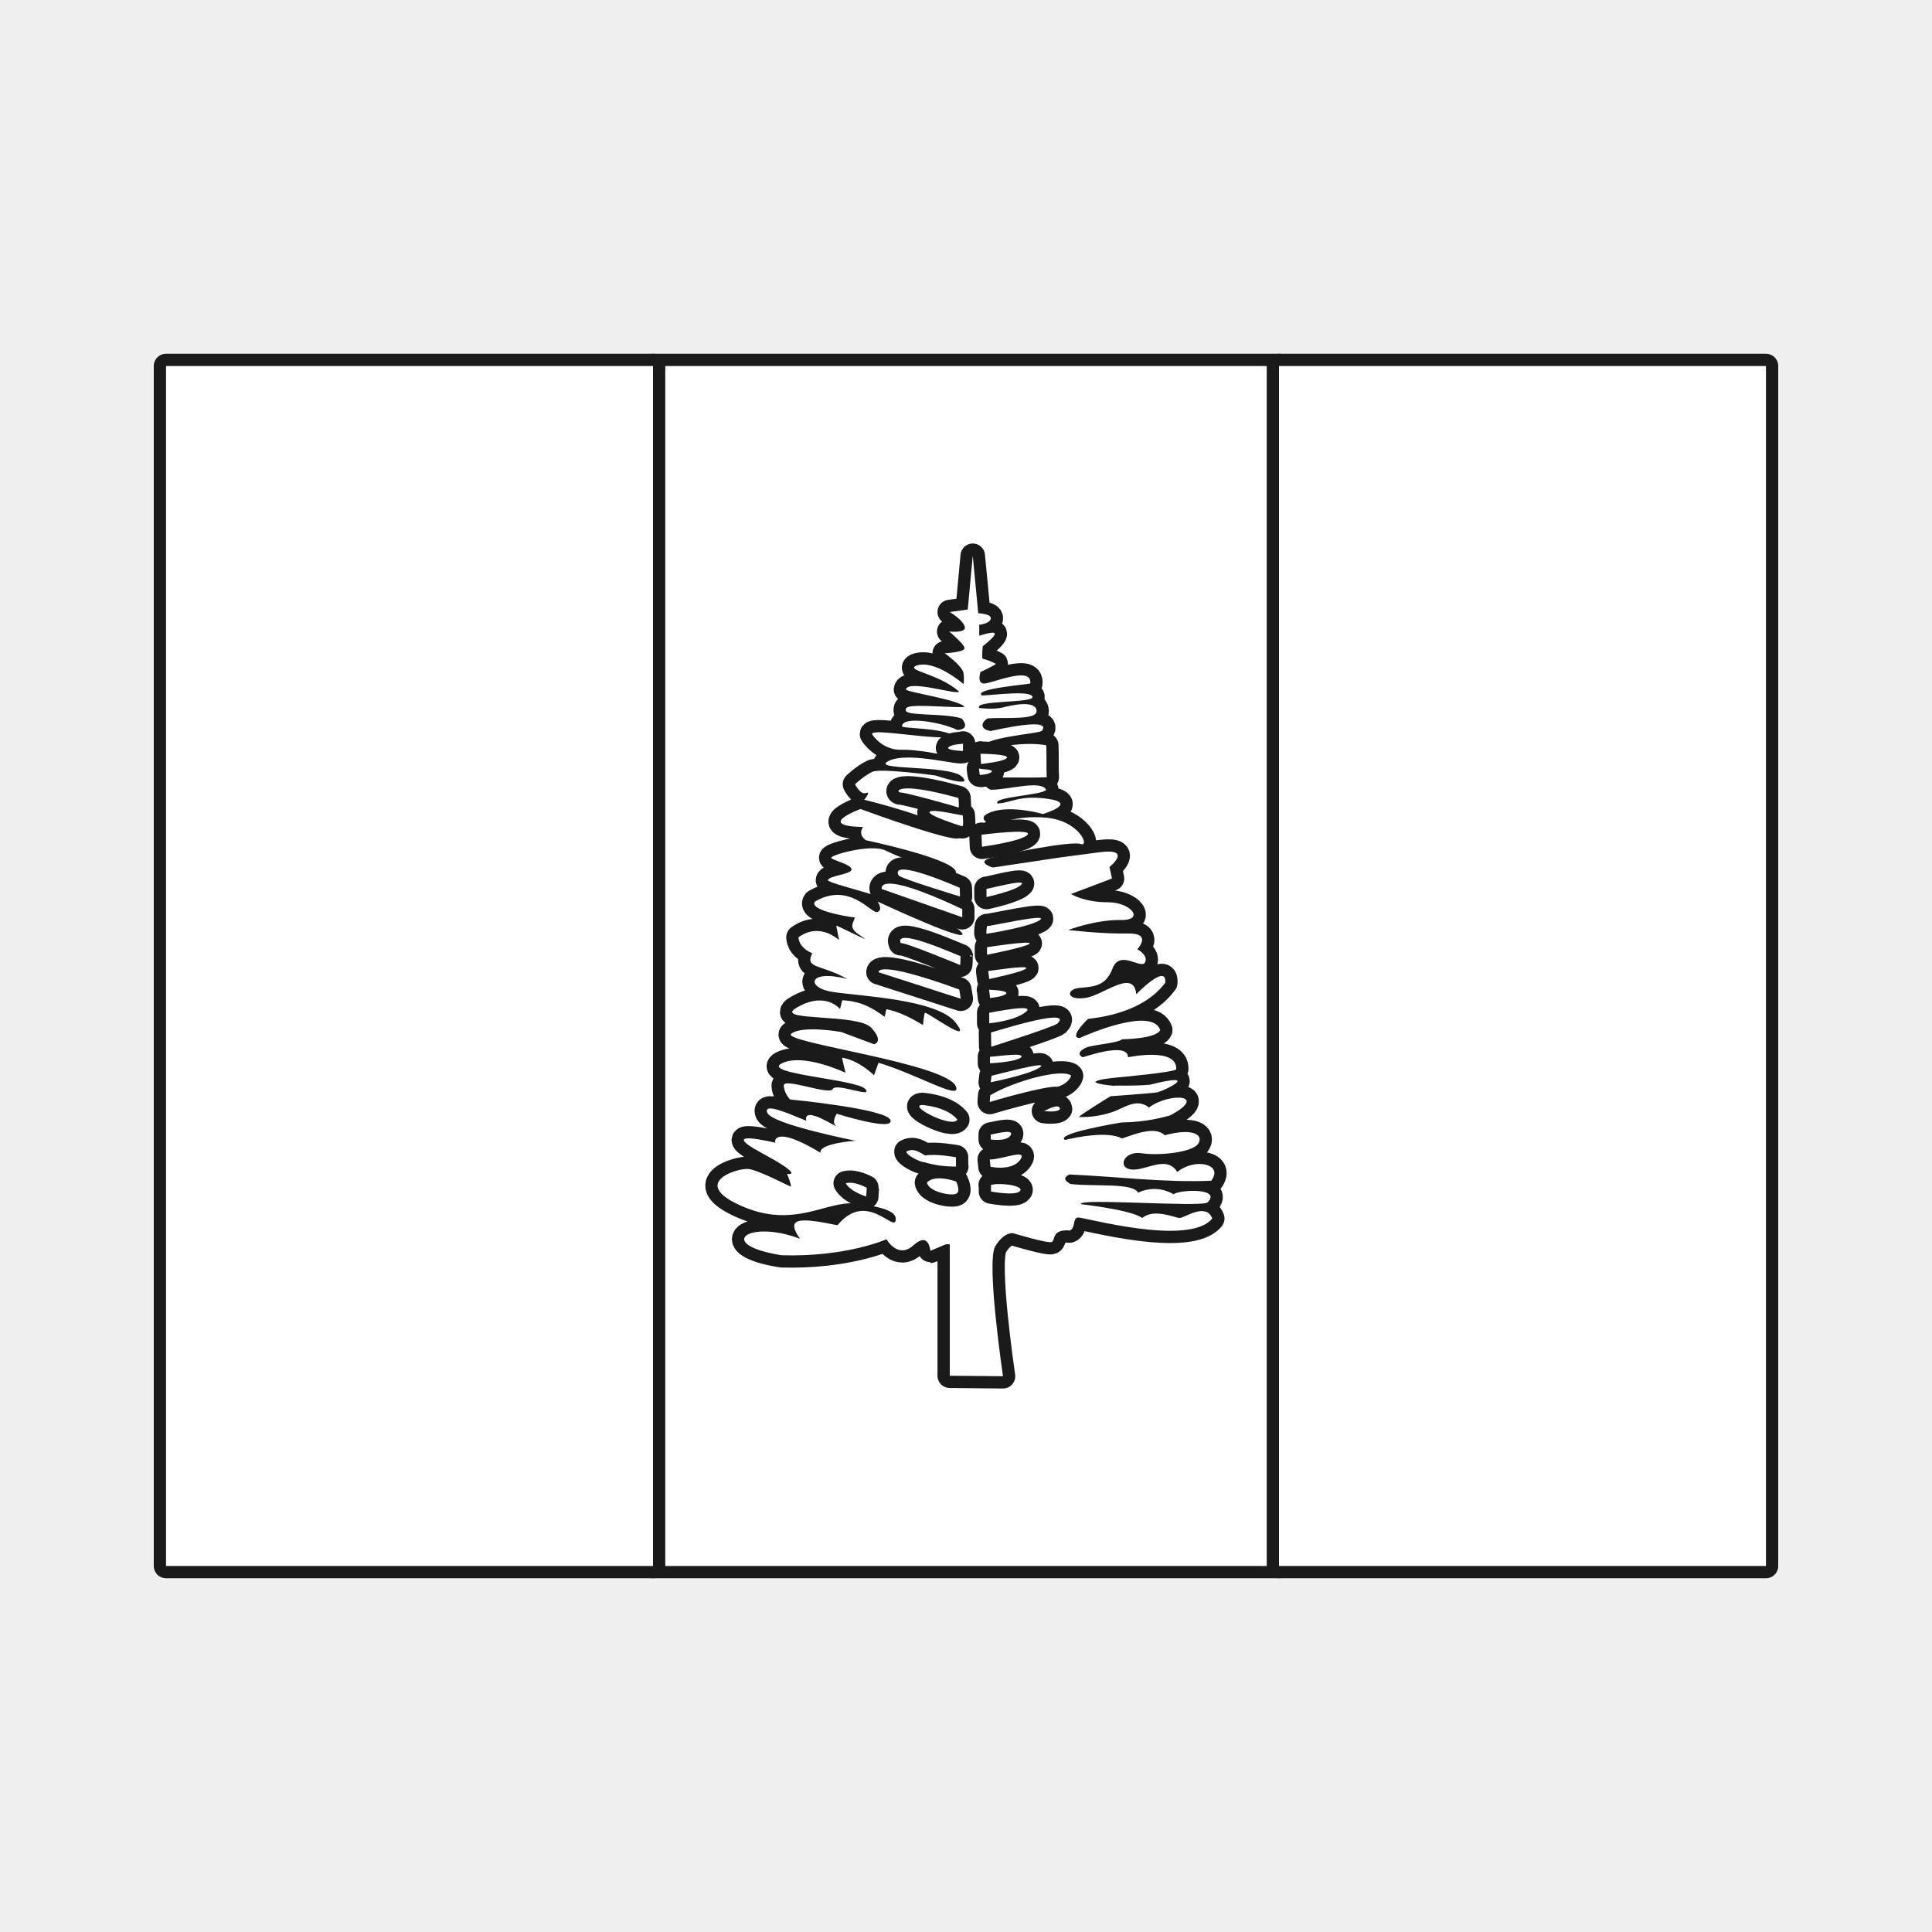
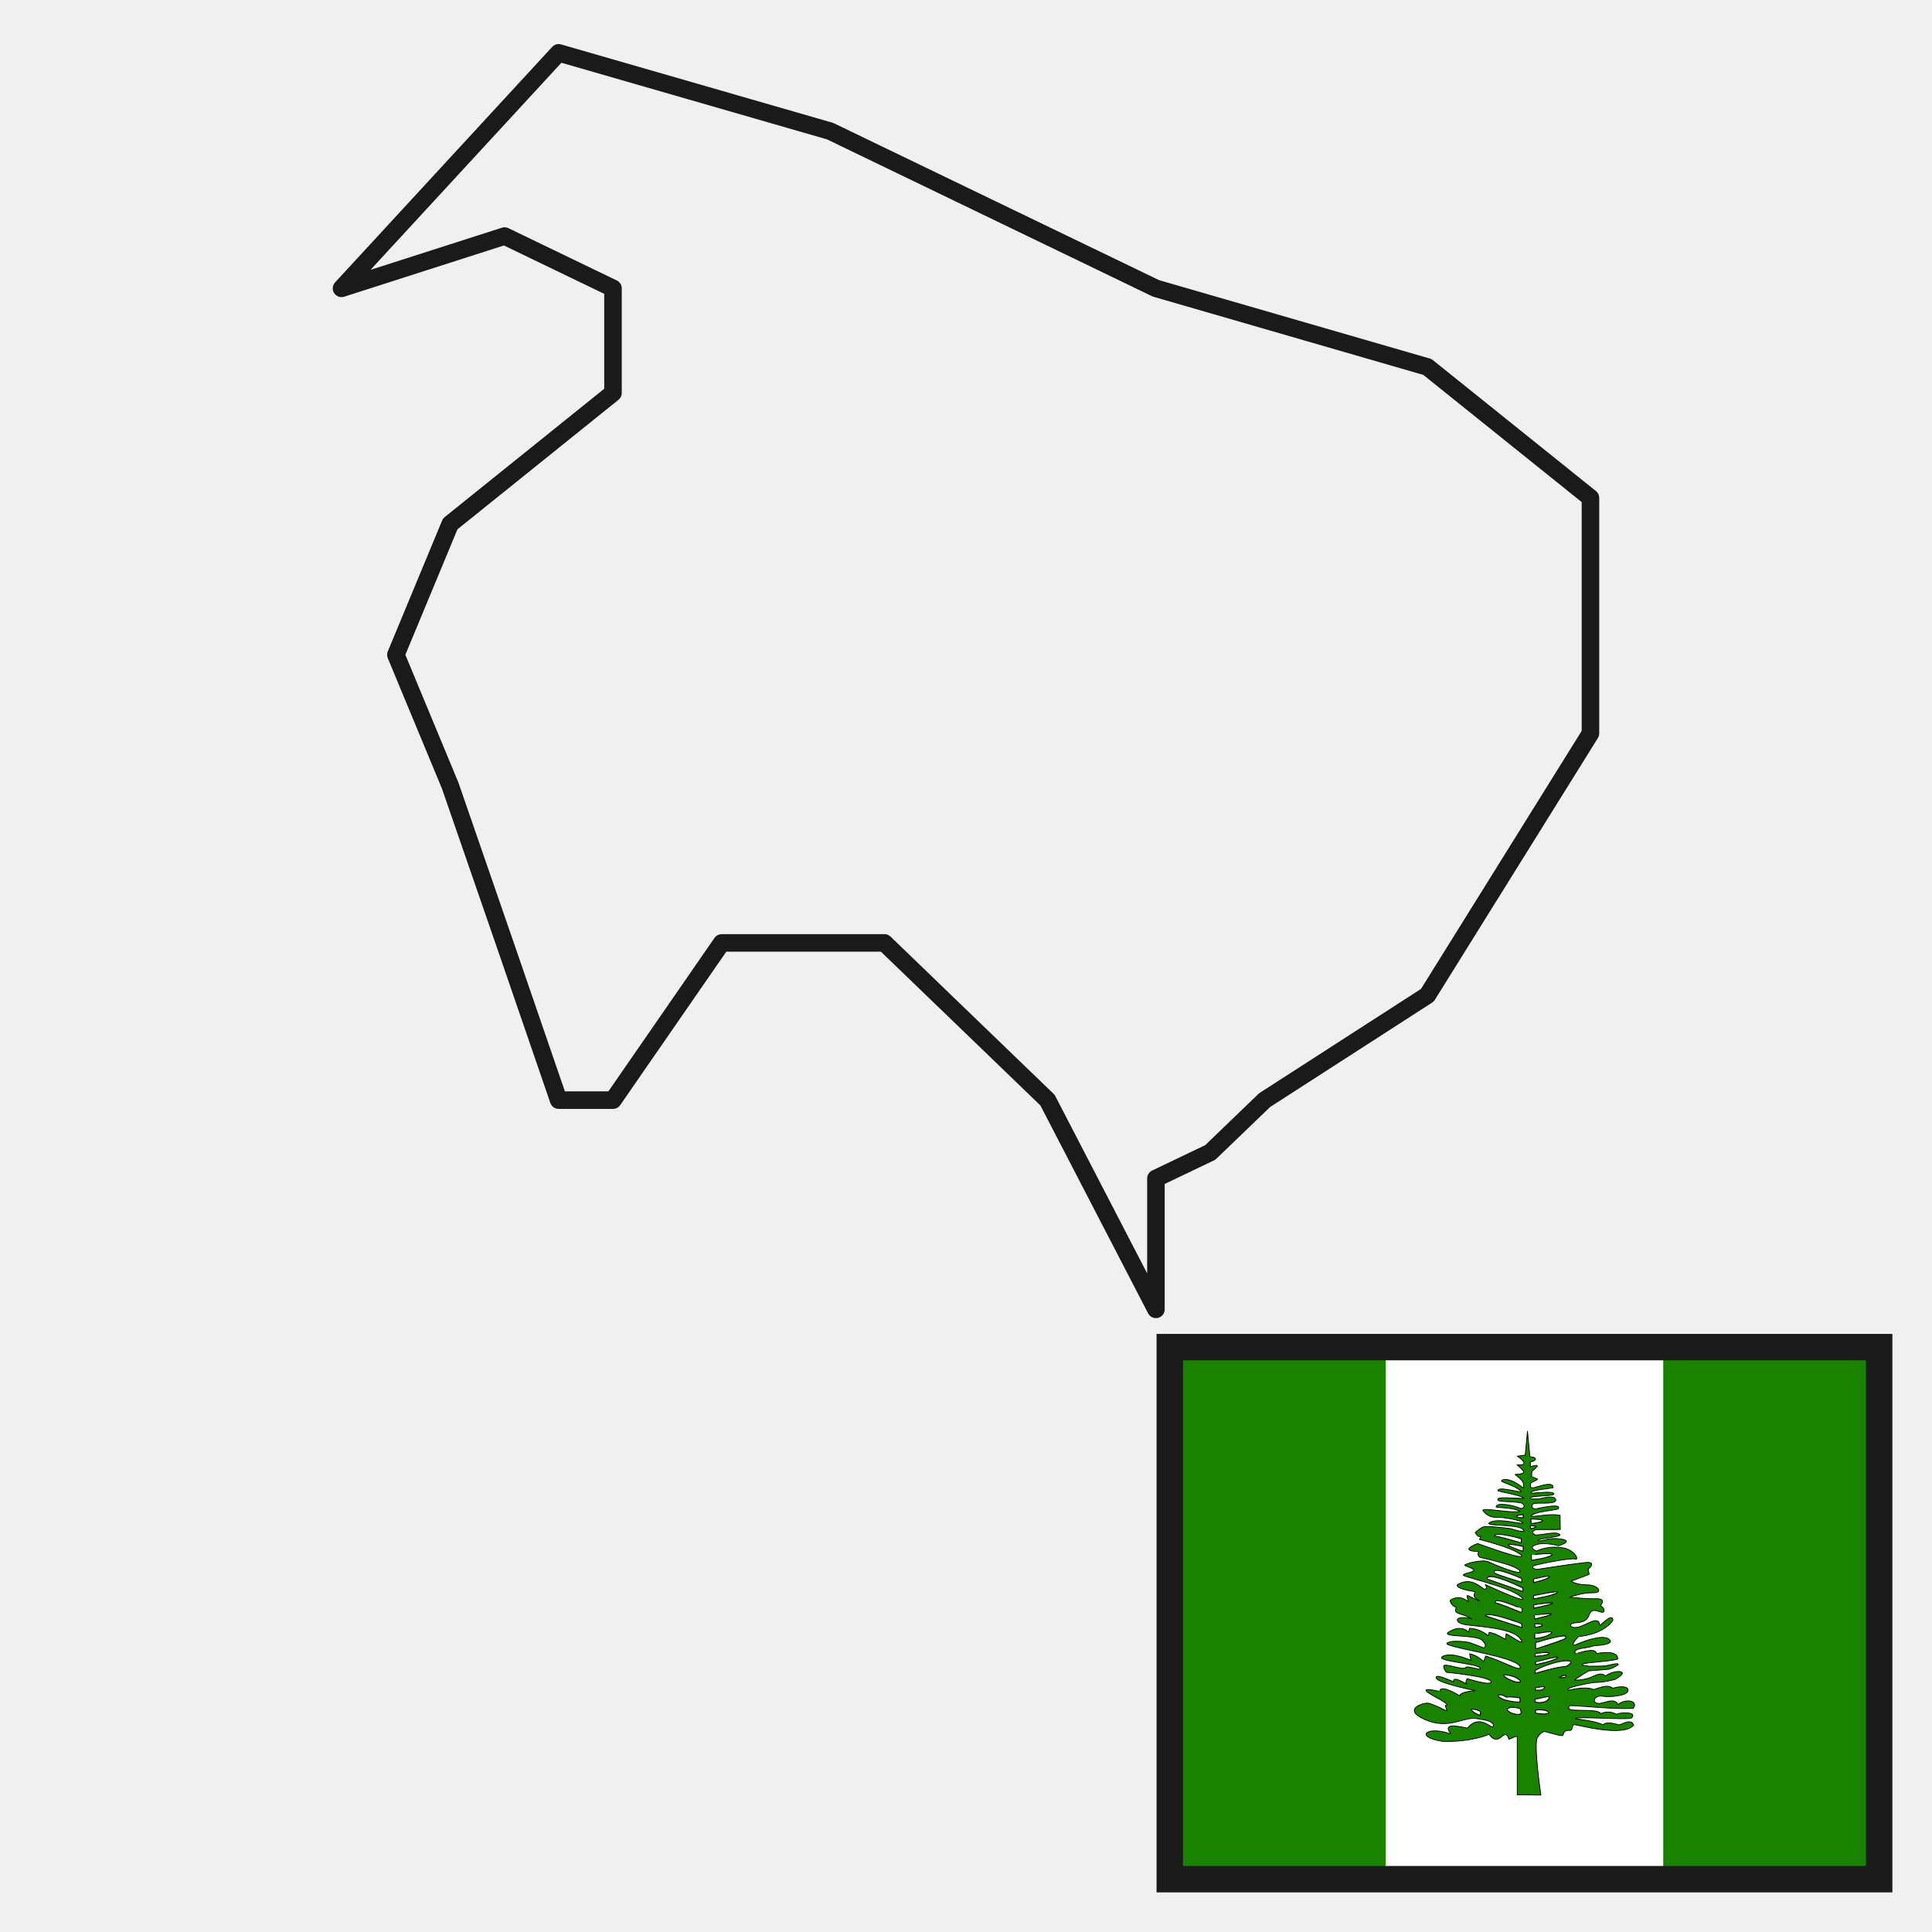
- <svg xmlns="http://www.w3.org/2000/svg" viewBox="0 0 512 512" data-copyright="© 2026 Sensory App House">
-   <g data-fit="1" transform="translate(44.00 97.00) scale(0.6625)">
+ <svg xmlns="http://www.w3.org/2000/svg" viewBox="0 0 512 512">
+   <g transform="translate(57.75 -17.75) scale(0.7744)">
+     <path d="M 209.5 67.8 L 321.0 121.6 L 413.9 148.5 L 469.7 193.3 L 469.7 273.9 L 413.9 363.5 L 358.2 399.4 L 339.6 417.3 L 321.0 426.2 L 321.0 453.1 L 321.0 471.0 L 283.9 399.4 L 228.1 345.6 L 172.4 345.6 L 135.2 399.4 L 116.6 399.4 L 98.1 345.6 L 79.5 291.8 L 60.9 247.0 L 79.5 202.2 L 135.2 157.4 L 135.2 121.6 L 98.1 103.7 L 42.3 121.6 L 116.6 41.0 L 209.5 67.8 Z" fill="none" stroke="#1a1a1a" stroke-width="6" stroke-linejoin="round" fill-rule="evenodd" />
+   </g>
+   <rect x="310" y="357" width="188" height="141" fill="#ffffff" />
+   <g transform="translate(310 357) scale(0.29375)">
    <g fill-rule="evenodd">
-       <path fill="#FFFFFF" d="M194.8 0h250.4v480H194.8z" stroke="#1a1a1a" stroke-width="9.81" stroke-linejoin="round" stroke-linecap="round" paint-order="stroke fill" />
-       <path fill="#FFFFFF" d="M0 0h194.8v480H0zm445.2 0H640v480H445.2z" stroke="#1a1a1a" stroke-width="9.81" stroke-linejoin="round" stroke-linecap="round" paint-order="stroke fill" />
-       <path fill="#FFFFFF" stroke="#1a1a1a" stroke-linecap="round" stroke-linejoin="round" stroke-width="9.81" d="M313.5 351.3v52.6l21.3.2s-6.8-45.8-3.1-52c3.7-6 7.2-5.2 7.2-5.2s13.9 4.2 15.4 3.5c1.5-.6-.2-5.2 7.2-4.6 2.4-.9 1.1-5 3.3-5.2s44.5 11.8 53.7.4c-2.4-6.4-10.7-.5-12.9-.2-2 0-10.3-4-15.1 0-4.4-3.3-24.4-5.5-24.4-5.5-2.6-2.6 47.6 1.3 50.5-.7 5.9-5.9-11-5.2-13.6-3.3a15 15 0 0 0-14.2-.6c-1.7-4.1-18-2.4-27-3.5-3-1.7-2.5-2.7-.5-3.8 19 .8 37.8 3.3 56.8 2.5 5.1-6.7-6.5-9.3-13.6-3.5-4.2-7-12.7-.3-18.4-1s-3-7.6 4.2-6.5 20.1-.4 22.5-3.7-1.4-6.7-13.3-3.5c-4-4-13 0-17.1 1.3-5.6-3.1-18.5-.5-22.8.6-4.3-2.6 22.5-7 22.5-7 10.4-.2 16.3-2 19.5-2.8 15.7-8.4-.2-9.3-8.4-3.2-5.1-4-10 .3-14.6 1.8a38 38 0 0 1-13.4 2c0-.6 12.6-8.3 12.6-8.3s15.3-1.1 18.4-1.5c3-.5 18.8-8.5-2.7-3.1-7.4.6-11.8.2-14.7.4-16.5-1.7 1.6-3.3 1.6-3.3s23.4-2.1 23.7-3.3c.4-9-19.1-4.8-19.3-4.8 0-6.5-18.2.2-18.2 0-3.5-2 2-4.1 2-4.1 4.8-1.2 12-1.6 13.9-3.1 0 0 13.6-.1 15.2-3.7-3.3-9.3-28.8 1.6-32.2 3.2-4.6 0 3-7.4 3.3-7.6.2-.3 21-1.1 30.9-14.5.7-8.1-11.6 4.6-11.6 4.6-1-10.6-13.4.7-20.6 1.5-7.3 1-7.5-3.3-2.5-4 5-.6 10.8-.1 13.6-7.8 2.9-7.7 11.4.4 13-2.4 1.5-2.9-3.1-5.3-3.1-5.3s6.4-6.6-4-6.3c-10.2.2-23.6-1.4-23.6-1.4s10.7-4.1 20.8-4c10 .3 4.6-7.1-5-7.1s-14.7-3.3-14.7-3.3l16.4-6.2-1-4.6s9.6-7.7-4-5.9l-15.2 2-27.4 4.1c-.2 0-7.4-2.2-.4-4s31.8-6.7 35.5-5.4-.4-9.2-13.6-10.5S331 184 331 184s-8.5-3.1-.6-5.7c7.9-2.7 20.4.9 20.4.9s14-4.2 2.4-6-15.3 1.6-20.6 1.8c-2.1-2.7 18.2-3.3 19.5-5.5-2.2-4-14.8 0-22.2 0-3-1.3-3.3-3.5.3-4.8 7.5-.3 14.6.1 22.1-.2-.2-4 0-8.7-.2-12.8-9.6-1.7-20.8 1.3-26.1 1 1.4-4.3 22-5.5 24.3-6.7 4.8-6-20.1 0-20.4 0-4.3-.6-4-3.4-1.3-5 6.4-.7 20.6 1 19.6-3.4-.8-4-10-1.9-13.6-1-3.8.9-9.3.2-9.3.2-2.3-3.2 21.5-1.9 21.3-4.4-.3-2.8-15.1-.8-20.2-.6-3.9-2.7 19-4.5 19.3-4.8.9-7.3-15.3 0-18.4 0s-1.5-4.6-1.5-4.6 6.3-2.9 6.1-3.3a22 22 0 0 0-5.2-2c-.5 0 0-5 0-5s5.2-4 4.8-5.1-6.2.9-6.2.9v-4.4s4.2-.4 4.6-2.4c.5-2-5-2.2-5-2.2l-2.2-23-2 21.5-7.2 1s5 2.9 6 5.8c.8 2.8-6.2 2-6.2 2s5.7 4.8 6.1 6.5c.5 1.8-7.9 2.2-7.9 2.2s7 5 7.5 7.9c.4 2.8 0 4.4 0 4.4s-11.6-10.1-19-7.3c-4 2 8.8 3 17.2 10.3 0 1.7-20.5-5-21.2-.8.4 1.1 21.9 4.2 23.4 7-7.8.3-24-1.7-23.4.9-1.7 3 15.2 1.3 22.3 3.7 2.1 2.4 1.9 4.4-1.7 4.6-6.9-3.3-22.1-5.7-22.2-1.5.1 1 15.8.4 21.5 4.1-7.6 1.8-33.4-3.5-33.5-1 .7 1.3 4.8 6.5 11.8 6.3s23.3 2.8 24.4 5-21.1-4.6-29.4-.6c-8.4 4 23.9 1.5 29.1 6.3 5.3 4.9-10.5-.4-10.5-.4s-22-3-25.2-1.5c-3.3 1.5-7 5-7 5s2.2 4.4 4.4 3.5-.7 2.7-.7 2.7 30.7 7.4 37.5 14-39-10.3-39-10.3-18.5 6.8 1 7.2c-2.2 3.3 1.2 5.3 1.2 5.3s32.4 6.8 35.7 12-22.1-5-27.9-7.9c-5.7-2.8-21.9 1.8-21.7 2.9.3 1 8 2.6 8.1 4.6.3 2-9.4 2.6-9.4 4.4 0 1.7 41 10.3 52 19.5s-32.2-11-32.2-11 2.4 3.3 0 4.2c-2.5.9-11-12.3-25-4.2-2.6 3.4 12.2 6 16 6.4-1.3 3.3-2.4 4.4 2.8 7.7s-10.3-4.8-10.3-4.4l1.1 5.7c-4.8-4-10.7-5.1-16.2-1.1 0 0-.2 4 5.5 6.4-3.1 6.3 3.5 4.3 14 10.3-15.6-4.1-16.9 3.5-5.7 5.2s41.9 2.9 49.1 12.3-10.3-3.6-12.3-4c-.4.3-.8 4.9-.8 4.9-4.7-2.7-9-5.2-14.6-6.3-.5.9-.3 2.1-.8 3-5-3.7-9.5-6.2-16.9-6.6l-.9 3.5s-6.1-7.7-18.2 0c-6.7 4.9 25.5 1.8 30.7 7.5 5.3 5.7 1.1 6.6 1.1 6.6l-13.1-4.9s-15.6-2.8-20 .7 64 12 66 21.5c1.4 5-16-5.4-31.1-9.9l-1.8 5s-6-6-12.7-7c-.2 0 1.3 6 1.3 6s-16.8-8-25.4-3.8 29.8 6.4 33.3 10.3-11.6-2.6-13 0c-1.2 2.7-19.9-4.8-19.6-1.3s2.6 5.5 2.6 5.5 38.8 3.7 40.1 8.3-21.5-2.6-21.5-2.6-2.2 3.3-.4 4.8c1.7 1.6-13.2-8.7-11.8-2-4.9-1.9-17.4-7.8-15.6-3.2s35.3 11.2 35.3 11.2-14.7 1-14 4.8c-19-11.5-18.5-4.2-18-4s-24.4-6.1-5.7 4 10 8.3 10.3 8.5c.2.2 2 5 1.5 5s-12.7-6.5-16.9-7-23.9 5.5-2.8 14.8 34-2.2 45.6-1c11.6 1.4 17 3.4 16 7-1.1 3.8-11.9-12.1-23.2 1.7-13-2.6-21.7-4-15 5.4-21-7.9-34 2.4-7.4 6.6 26 .8 42-6.4 42-6.4s4.5 8.1 10.8 2.4 6.6 2.2 6.8 2.2l6.2-2.6z" paint-order="stroke fill" />
-       <path fill="#FFFFFF" stroke="#1a1a1a" stroke-linecap="round" stroke-linejoin="round" stroke-width="9.81" d="M316 320.2v-3.7s-8.2-1.5-12.3-.7c-2.3-1.3-4.6-3.1-7.5-1.6-.5 1.2 5.3 4.3 7.2 4.3a41 41 0 0 0 12.7 1.7zm0 6s-8.3-3.1-11.6.4c.5 3.7 9.7 5.5 11.7 4.5 1.9-1 0-4.8-.1-5zm14 1.4v2.6s9.8 1.9 11.6-.2-8-3.5-11.7-2.4zm-.5-10.2.3 2.9s8.6 1.9 11.9-2.8-7.5 0-12.2-.1m.4-10v2s6.5 1 8-1.8c1.4-2.8-7.8 0-8-.2m-13.4-6c-1-1.3-4.5-4.8-13.8-5.8-6.5 0 11.7 9.5 13.8 5.9zm13.2-9.7-.2 2.7s22-6.6 27.1-6.1c4.6-1.3 5.6-4.5 5.4-4.5-4-2.9-22.9 2.3-32.3 7.9m.5-7.8-.3 2.6s15.5-3 19.7-6-19.2 3.5-19.4 3.4m-.6-7.6v2.6s10.3-.4 12.5-2.4c1.3-2.1-9.2-.3-12.5-.2m21.6 21.7s5.4.8 6.4-.8c-.2-2.8-6.4 1-6.4.8M330 266.6l.1 5.7s24.9-7.9 26.5-9.3c1.5-1.5 5-6-26.6 3.6m-.7-7.9v4.2s10-.8 14.6-4.5-14.6.4-14.6.3m-12-9.3.6 3.7-32.9-10.6c.1 0-1.6-5.4 32.3 6.9m.5-13.3c0 .4 0 3.6-.2 3.5 0 0-22.8-9.5-23.7-8.7-3-7 24 5.4 24 5.2zm11.1 6 .4 3.1s14-2.9 14.8-4.3-15.2 1.2-15.2 1.1zm.3 7.4c.2.7.4 3.3.4 3.3s5.6-.5 6.5-1.8c.8-1.3-6.9-1.5-6.9-1.5m-.8-17v3s15.4-3 17-4.4c1.7-1.5-17.3 1.4-17 1.4m0-8.5c0 .2-.5 3.1-.1 3.1s18.6-3 21.5-5.7c2.8-2.5-21 2.9-21.3 2.6zm-.2-14.9v3.3s11.8-2.5 14-5-14 2-14 1.7m-2-21.6.2 4.8s16-2.2 18.2-4.8c2.3-2.7-18.5 0-18.4 0m-7.4-36.5v3s-7.5-.3-5.7-1.6 5.7-1.1 5.7-1.4m7 4 .2 4.2s9.7-1 10.4-2.5-10.4-1.6-10.6-1.6zm-.6 6s.2 2.6.4 2.6 3.9-.3 4.7-1.3-4.7-1-5-1.3zm-8.2 11.8c0 .3.3 4 0 3.8s-21.2-6.1-23.2-6c-1.9 0-2.4-4.9 23.2 2.2m1.7 6.9c0 .7.5 4.6-.3 4.4-.7-.2-14.3-4.5-12.9-5.8s13.2 1.7 13.2 1.4m-1.2 29 .1 3.5s-23.7-7.2-24.5-8.4-3.1-6.8 24.4 4.9m1 8.5v3.3l-32.2-11.3s-2.6-8.4 32.1 8z" paint-order="stroke fill" />
-       <path fill="#FFFFFF" stroke="#1a1a1a" stroke-linejoin="round" stroke-width="9.81" d="m280.3 328.7-.2 3.5s-6.2-1.8-8.2-5.3c3.6-1 8.5 1.9 8.4 1.8z" stroke-linecap="round" paint-order="stroke fill" />
+       <path fill="#fff" d="M194.8 0h250.4v480H194.8z" />
+       <path fill="#198200" d="M0 0h194.8v480H0zm445.2 0H640v480H445.2z" />
+       <path fill="#198200" stroke="#000" stroke-linecap="round" stroke-linejoin="round" stroke-width=".7" d="M313.5 351.3v52.6l21.3.2s-6.8-45.8-3.1-52c3.7-6 7.2-5.2 7.2-5.2s13.9 4.2 15.4 3.5c1.5-.6-.2-5.2 7.2-4.6 2.4-.9 1.1-5 3.3-5.2s44.5 11.8 53.7.4c-2.4-6.4-10.7-.5-12.9-.2-2 0-10.3-4-15.1 0-4.4-3.3-24.4-5.5-24.4-5.5-2.6-2.6 47.6 1.3 50.5-.7 5.9-5.9-11-5.2-13.6-3.3a15 15 0 0 0-14.2-.6c-1.7-4.1-18-2.4-27-3.5-3-1.7-2.5-2.7-.5-3.8 19 .8 37.8 3.3 56.8 2.5 5.1-6.7-6.5-9.3-13.6-3.5-4.2-7-12.7-.3-18.4-1s-3-7.6 4.2-6.5 20.1-.4 22.5-3.7-1.4-6.7-13.3-3.5c-4-4-13 0-17.1 1.3-5.6-3.1-18.5-.5-22.8.6-4.3-2.6 22.5-7 22.5-7 10.4-.2 16.3-2 19.5-2.8 15.7-8.4-.2-9.3-8.4-3.2-5.1-4-10 .3-14.6 1.8a38 38 0 0 1-13.4 2c0-.6 12.6-8.3 12.6-8.3s15.3-1.1 18.4-1.5c3-.5 18.8-8.5-2.7-3.1-7.4.6-11.8.2-14.7.4-16.5-1.7 1.6-3.3 1.6-3.3s23.4-2.1 23.7-3.3c.4-9-19.1-4.8-19.3-4.8 0-6.5-18.2.2-18.2 0-3.5-2 2-4.1 2-4.1 4.8-1.2 12-1.6 13.9-3.1 0 0 13.6-.1 15.2-3.7-3.3-9.3-28.8 1.6-32.2 3.2-4.6 0 3-7.4 3.3-7.6.2-.3 21-1.1 30.9-14.5.7-8.1-11.6 4.6-11.6 4.6-1-10.6-13.4.7-20.6 1.5-7.3 1-7.5-3.3-2.5-4 5-.6 10.8-.1 13.6-7.8 2.9-7.7 11.4.4 13-2.4 1.5-2.9-3.1-5.3-3.1-5.3s6.4-6.6-4-6.3c-10.2.2-23.6-1.4-23.6-1.4s10.7-4.1 20.8-4c10 .3 4.6-7.1-5-7.1s-14.7-3.3-14.7-3.3l16.4-6.2-1-4.6s9.6-7.7-4-5.9l-15.2 2-27.4 4.1c-.2 0-7.4-2.2-.4-4s31.8-6.7 35.5-5.4-.4-9.2-13.6-10.5S331 184 331 184s-8.5-3.1-.6-5.7c7.9-2.7 20.4.9 20.4.9s14-4.2 2.4-6-15.3 1.6-20.6 1.8c-2.1-2.7 18.2-3.3 19.5-5.5-2.2-4-14.8 0-22.2 0-3-1.3-3.3-3.5.3-4.8 7.5-.3 14.6.1 22.1-.2-.2-4 0-8.7-.2-12.8-9.6-1.7-20.8 1.3-26.1 1 1.4-4.3 22-5.5 24.3-6.7 4.8-6-20.1 0-20.4 0-4.3-.6-4-3.4-1.3-5 6.4-.7 20.6 1 19.6-3.4-.8-4-10-1.9-13.6-1-3.8.9-9.3.2-9.3.2-2.3-3.2 21.5-1.9 21.3-4.4-.3-2.8-15.1-.8-20.2-.6-3.9-2.7 19-4.5 19.3-4.8.9-7.3-15.3 0-18.4 0s-1.5-4.6-1.5-4.6 6.3-2.9 6.1-3.3a22 22 0 0 0-5.2-2c-.5 0 0-5 0-5s5.2-4 4.8-5.1-6.2.9-6.2.9v-4.4s4.2-.4 4.6-2.4c.5-2-5-2.2-5-2.2l-2.2-23-2 21.5-7.2 1s5 2.9 6 5.8c.8 2.8-6.2 2-6.2 2s5.7 4.8 6.1 6.5c.5 1.8-7.9 2.2-7.9 2.2s7 5 7.5 7.9c.4 2.8 0 4.4 0 4.4s-11.6-10.1-19-7.3c-4 2 8.8 3 17.2 10.3 0 1.7-20.5-5-21.2-.8.4 1.1 21.9 4.2 23.4 7-7.8.3-24-1.7-23.4.9-1.7 3 15.2 1.3 22.3 3.7 2.1 2.4 1.9 4.4-1.7 4.6-6.9-3.3-22.1-5.7-22.2-1.5.1 1 15.8.4 21.5 4.1-7.6 1.8-33.4-3.5-33.5-1 .7 1.3 4.8 6.5 11.8 6.3s23.3 2.8 24.4 5-21.1-4.6-29.4-.6c-8.4 4 23.9 1.5 29.1 6.3 5.3 4.9-10.5-.4-10.5-.4s-22-3-25.2-1.5c-3.3 1.5-7 5-7 5s2.2 4.4 4.4 3.5-.7 2.7-.7 2.7 30.7 7.4 37.5 14-39-10.3-39-10.3-18.5 6.8 1 7.2c-2.2 3.3 1.2 5.3 1.2 5.3s32.4 6.8 35.7 12-22.1-5-27.9-7.9c-5.7-2.8-21.9 1.8-21.7 2.9.3 1 8 2.6 8.1 4.6.3 2-9.4 2.6-9.4 4.4 0 1.7 41 10.3 52 19.5s-32.2-11-32.2-11 2.4 3.3 0 4.2c-2.5.9-11-12.3-25-4.2-2.6 3.4 12.2 6 16 6.4-1.3 3.3-2.4 4.4 2.8 7.7s-10.3-4.8-10.3-4.4l1.1 5.7c-4.8-4-10.7-5.1-16.2-1.1 0 0-.2 4 5.5 6.4-3.1 6.3 3.5 4.3 14 10.3-15.6-4.1-16.9 3.5-5.7 5.2s41.9 2.9 49.1 12.3-10.3-3.6-12.3-4c-.4.3-.8 4.9-.8 4.9-4.7-2.7-9-5.2-14.6-6.3-.5.9-.3 2.1-.8 3-5-3.7-9.5-6.2-16.9-6.6l-.9 3.5s-6.1-7.7-18.2 0c-6.7 4.9 25.5 1.8 30.7 7.5 5.3 5.7 1.1 6.6 1.1 6.6l-13.1-4.9s-15.6-2.8-20 .7 64 12 66 21.5c1.4 5-16-5.4-31.1-9.9l-1.8 5s-6-6-12.7-7c-.2 0 1.3 6 1.3 6s-16.8-8-25.4-3.8 29.8 6.4 33.3 10.3-11.6-2.6-13 0c-1.2 2.7-19.9-4.8-19.6-1.3s2.6 5.5 2.6 5.5 38.8 3.7 40.1 8.3-21.5-2.6-21.5-2.6-2.2 3.3-.4 4.8c1.7 1.6-13.2-8.7-11.8-2-4.9-1.9-17.4-7.8-15.6-3.2s35.3 11.2 35.3 11.2-14.7 1-14 4.8c-19-11.5-18.5-4.2-18-4s-24.4-6.1-5.7 4 10 8.3 10.3 8.5c.2.2 2 5 1.5 5s-12.7-6.5-16.9-7-23.9 5.5-2.8 14.8 34-2.2 45.6-1c11.6 1.4 17 3.4 16 7-1.1 3.8-11.9-12.1-23.2 1.7-13-2.6-21.7-4-15 5.4-21-7.9-34 2.4-7.4 6.6 26 .8 42-6.4 42-6.4s4.5 8.1 10.8 2.4 6.6 2.2 6.8 2.2l6.2-2.6z" />
+       <path fill="#fff" stroke="#000" stroke-linecap="round" stroke-linejoin="round" stroke-width=".8" d="M316 320.2v-3.7s-8.2-1.5-12.3-.7c-2.3-1.3-4.6-3.1-7.5-1.6-.5 1.2 5.3 4.3 7.2 4.3a41 41 0 0 0 12.7 1.7zm0 6s-8.3-3.1-11.6.4c.5 3.7 9.7 5.5 11.7 4.5 1.9-1 0-4.8-.1-5zm14 1.4v2.6s9.8 1.9 11.6-.2-8-3.5-11.7-2.4zm-.5-10.2.3 2.9s8.6 1.9 11.9-2.8-7.5 0-12.2-.1m.4-10v2s6.5 1 8-1.8c1.4-2.8-7.8 0-8-.2m-13.4-6c-1-1.3-4.5-4.8-13.8-5.8-6.5 0 11.7 9.5 13.8 5.9zm13.2-9.7-.2 2.7s22-6.6 27.1-6.1c4.6-1.3 5.6-4.5 5.4-4.5-4-2.9-22.9 2.3-32.3 7.9m.5-7.8-.3 2.6s15.5-3 19.7-6-19.2 3.5-19.4 3.4m-.6-7.6v2.6s10.3-.4 12.5-2.4c1.3-2.1-9.2-.3-12.5-.2m21.6 21.7s5.4.8 6.4-.8c-.2-2.8-6.4 1-6.4.8M330 266.6l.1 5.7s24.9-7.9 26.5-9.3c1.5-1.5 5-6-26.6 3.6m-.7-7.9v4.2s10-.8 14.6-4.5-14.6.4-14.6.3m-12-9.3.6 3.7-32.9-10.6c.1 0-1.6-5.4 32.3 6.9m.5-13.3c0 .4 0 3.6-.2 3.5 0 0-22.8-9.5-23.7-8.7-3-7 24 5.4 24 5.2zm11.1 6 .4 3.1s14-2.9 14.8-4.3-15.2 1.2-15.2 1.1zm.3 7.4c.2.7.4 3.3.4 3.3s5.6-.5 6.5-1.8c.8-1.3-6.9-1.5-6.9-1.5m-.8-17v3s15.4-3 17-4.4c1.7-1.5-17.3 1.4-17 1.4m0-8.5c0 .2-.5 3.1-.1 3.1s18.6-3 21.5-5.7c2.8-2.5-21 2.9-21.3 2.6zm-.2-14.9v3.3s11.8-2.5 14-5-14 2-14 1.7m-2-21.6.2 4.8s16-2.2 18.2-4.8c2.3-2.7-18.5 0-18.4 0m-7.4-36.5v3s-7.5-.3-5.7-1.6 5.7-1.1 5.7-1.4m7 4 .2 4.2s9.7-1 10.4-2.5-10.4-1.6-10.6-1.6zm-.6 6s.2 2.6.4 2.6 3.9-.3 4.7-1.3-4.7-1-5-1.3zm-8.2 11.8c0 .3.3 4 0 3.8s-21.2-6.1-23.2-6c-1.9 0-2.4-4.9 23.2 2.2m1.7 6.9c0 .7.5 4.6-.3 4.4-.7-.2-14.3-4.5-12.9-5.8s13.2 1.7 13.2 1.4m-1.2 29 .1 3.5s-23.7-7.2-24.5-8.4-3.1-6.8 24.4 4.9m1 8.5v3.3l-32.2-11.3s-2.6-8.4 32.1 8z" />
+       <path fill="#fff" stroke="#000" stroke-linejoin="round" stroke-width=".8" d="m280.3 328.7-.2 3.5s-6.2-1.8-8.2-5.3c3.6-1 8.5 1.9 8.4 1.8z" />
    </g>
+     <rect x="1" y="1" width="638" height="478" fill="none" stroke="#000000" stroke-width="2" />
  </g>
+   <rect x="310" y="357" width="188" height="141" fill="none" stroke="#1a1a1a" stroke-width="7" />
</svg>
